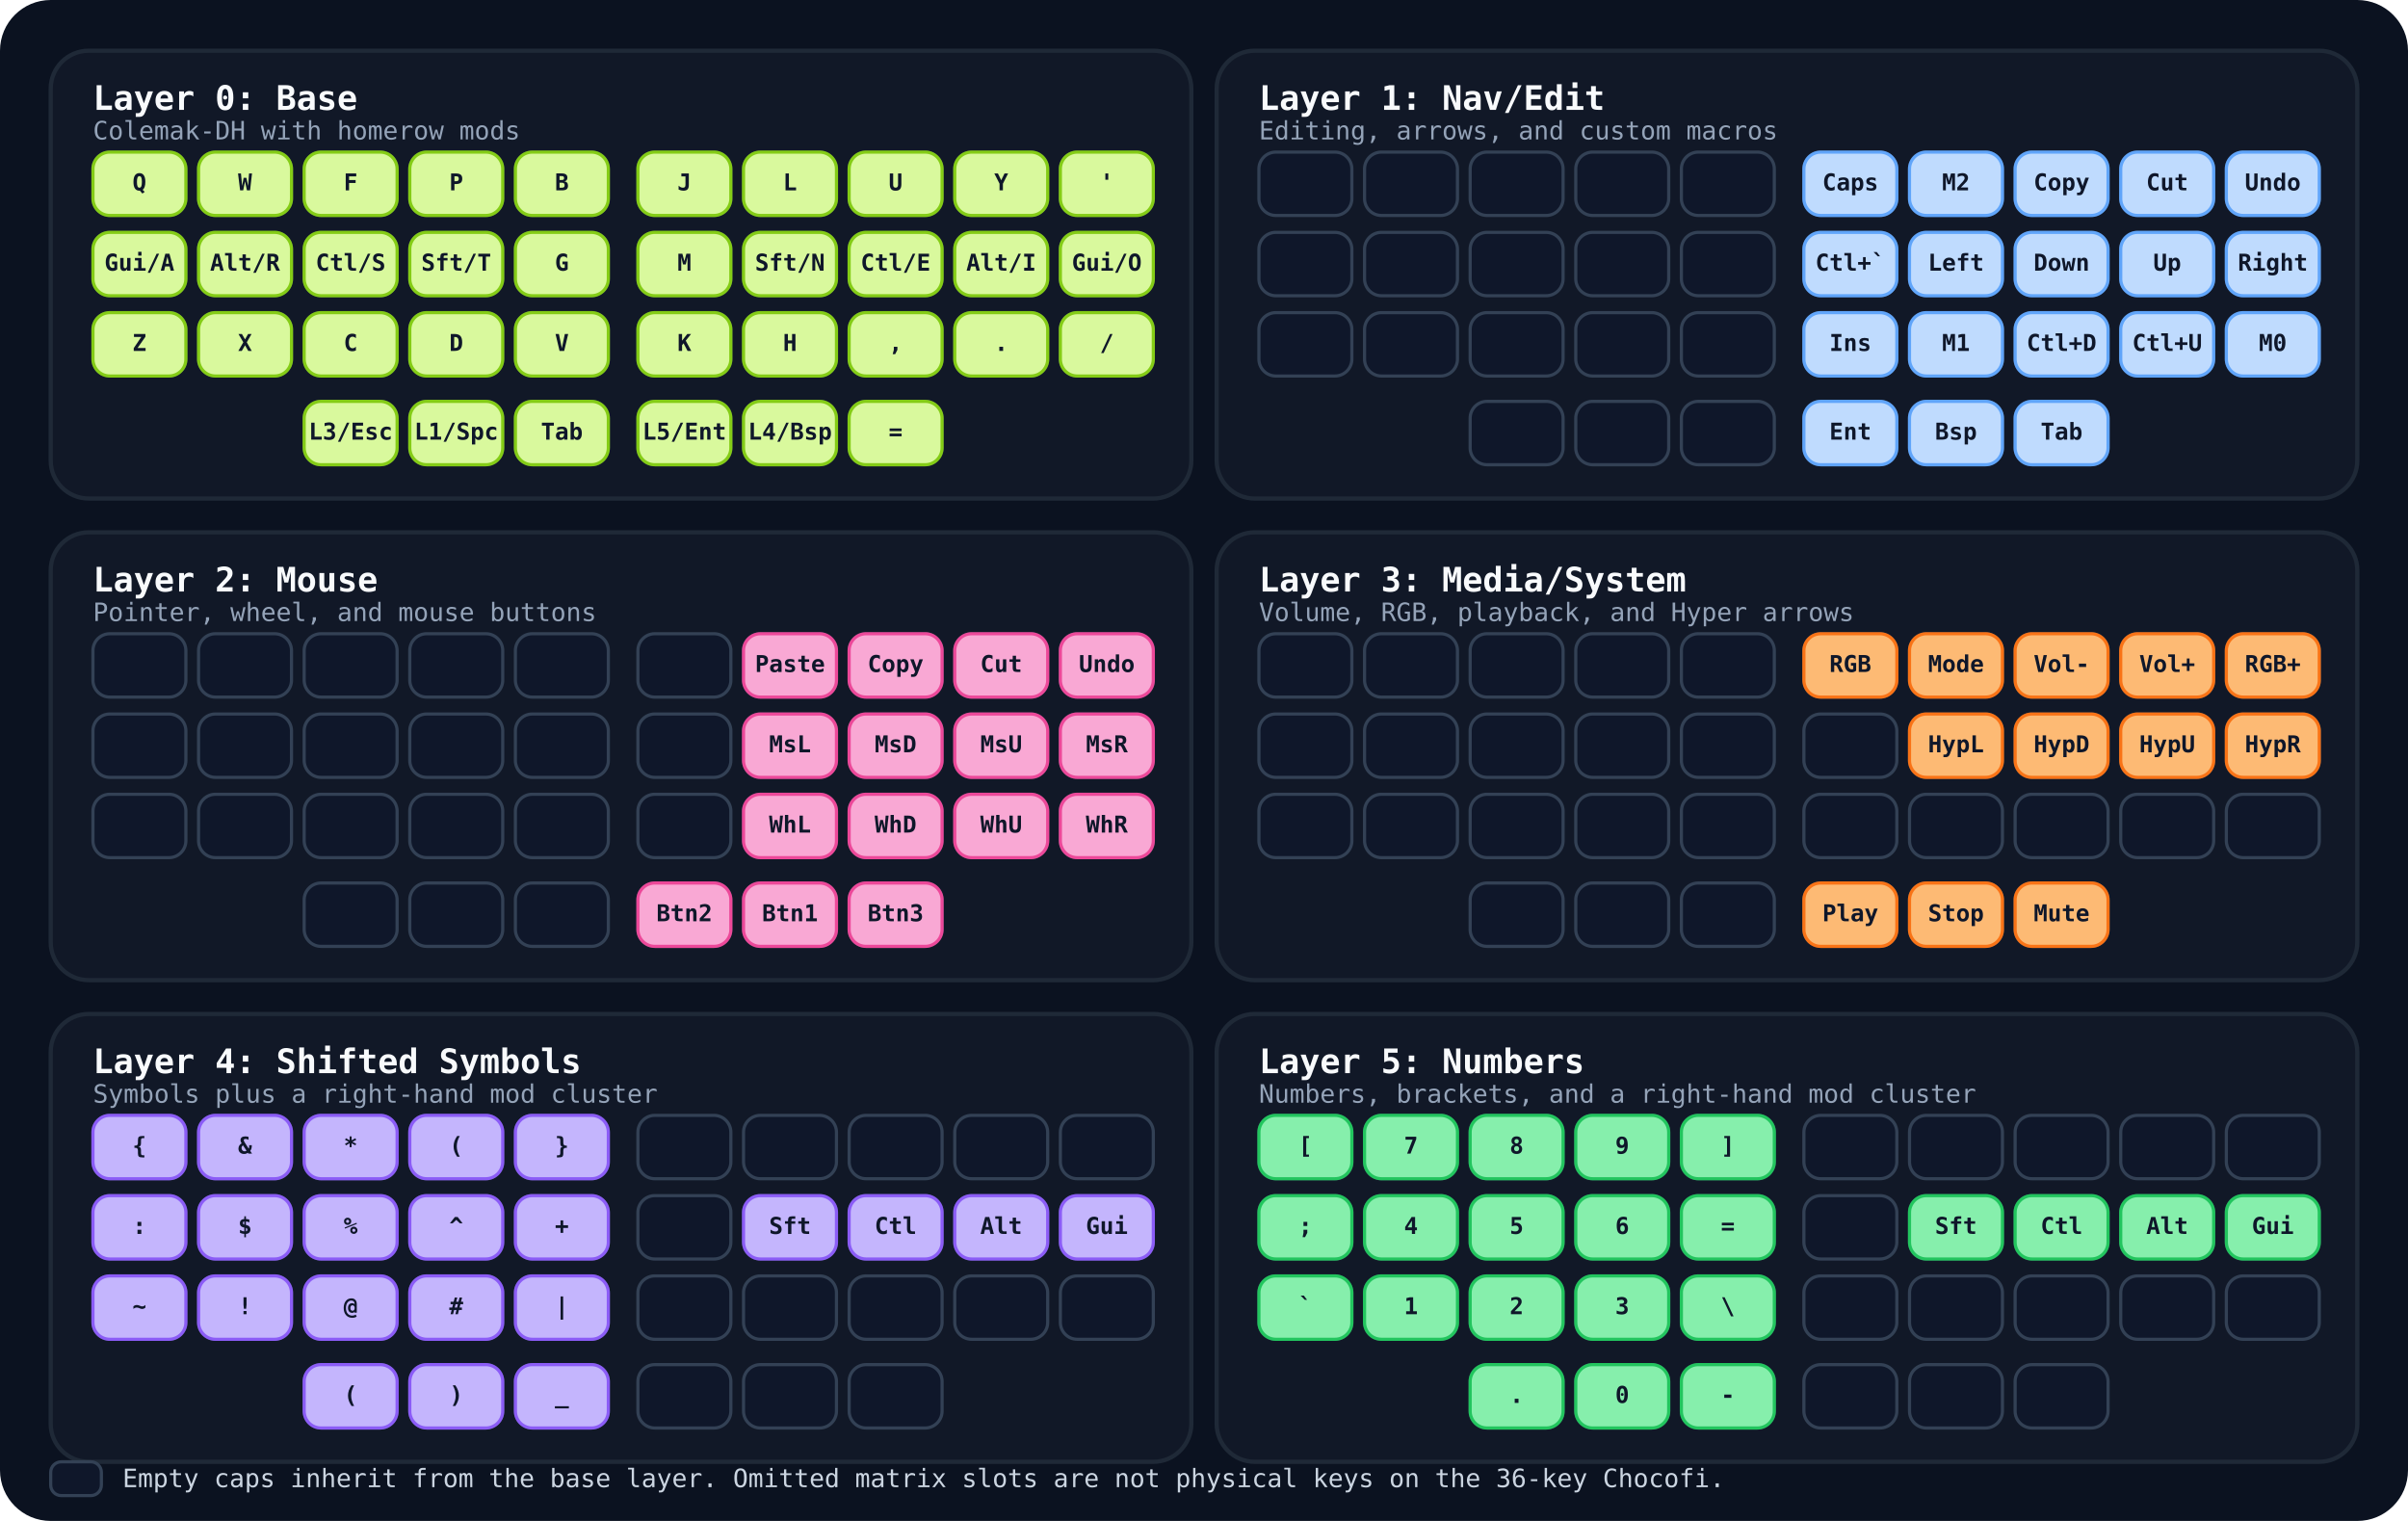
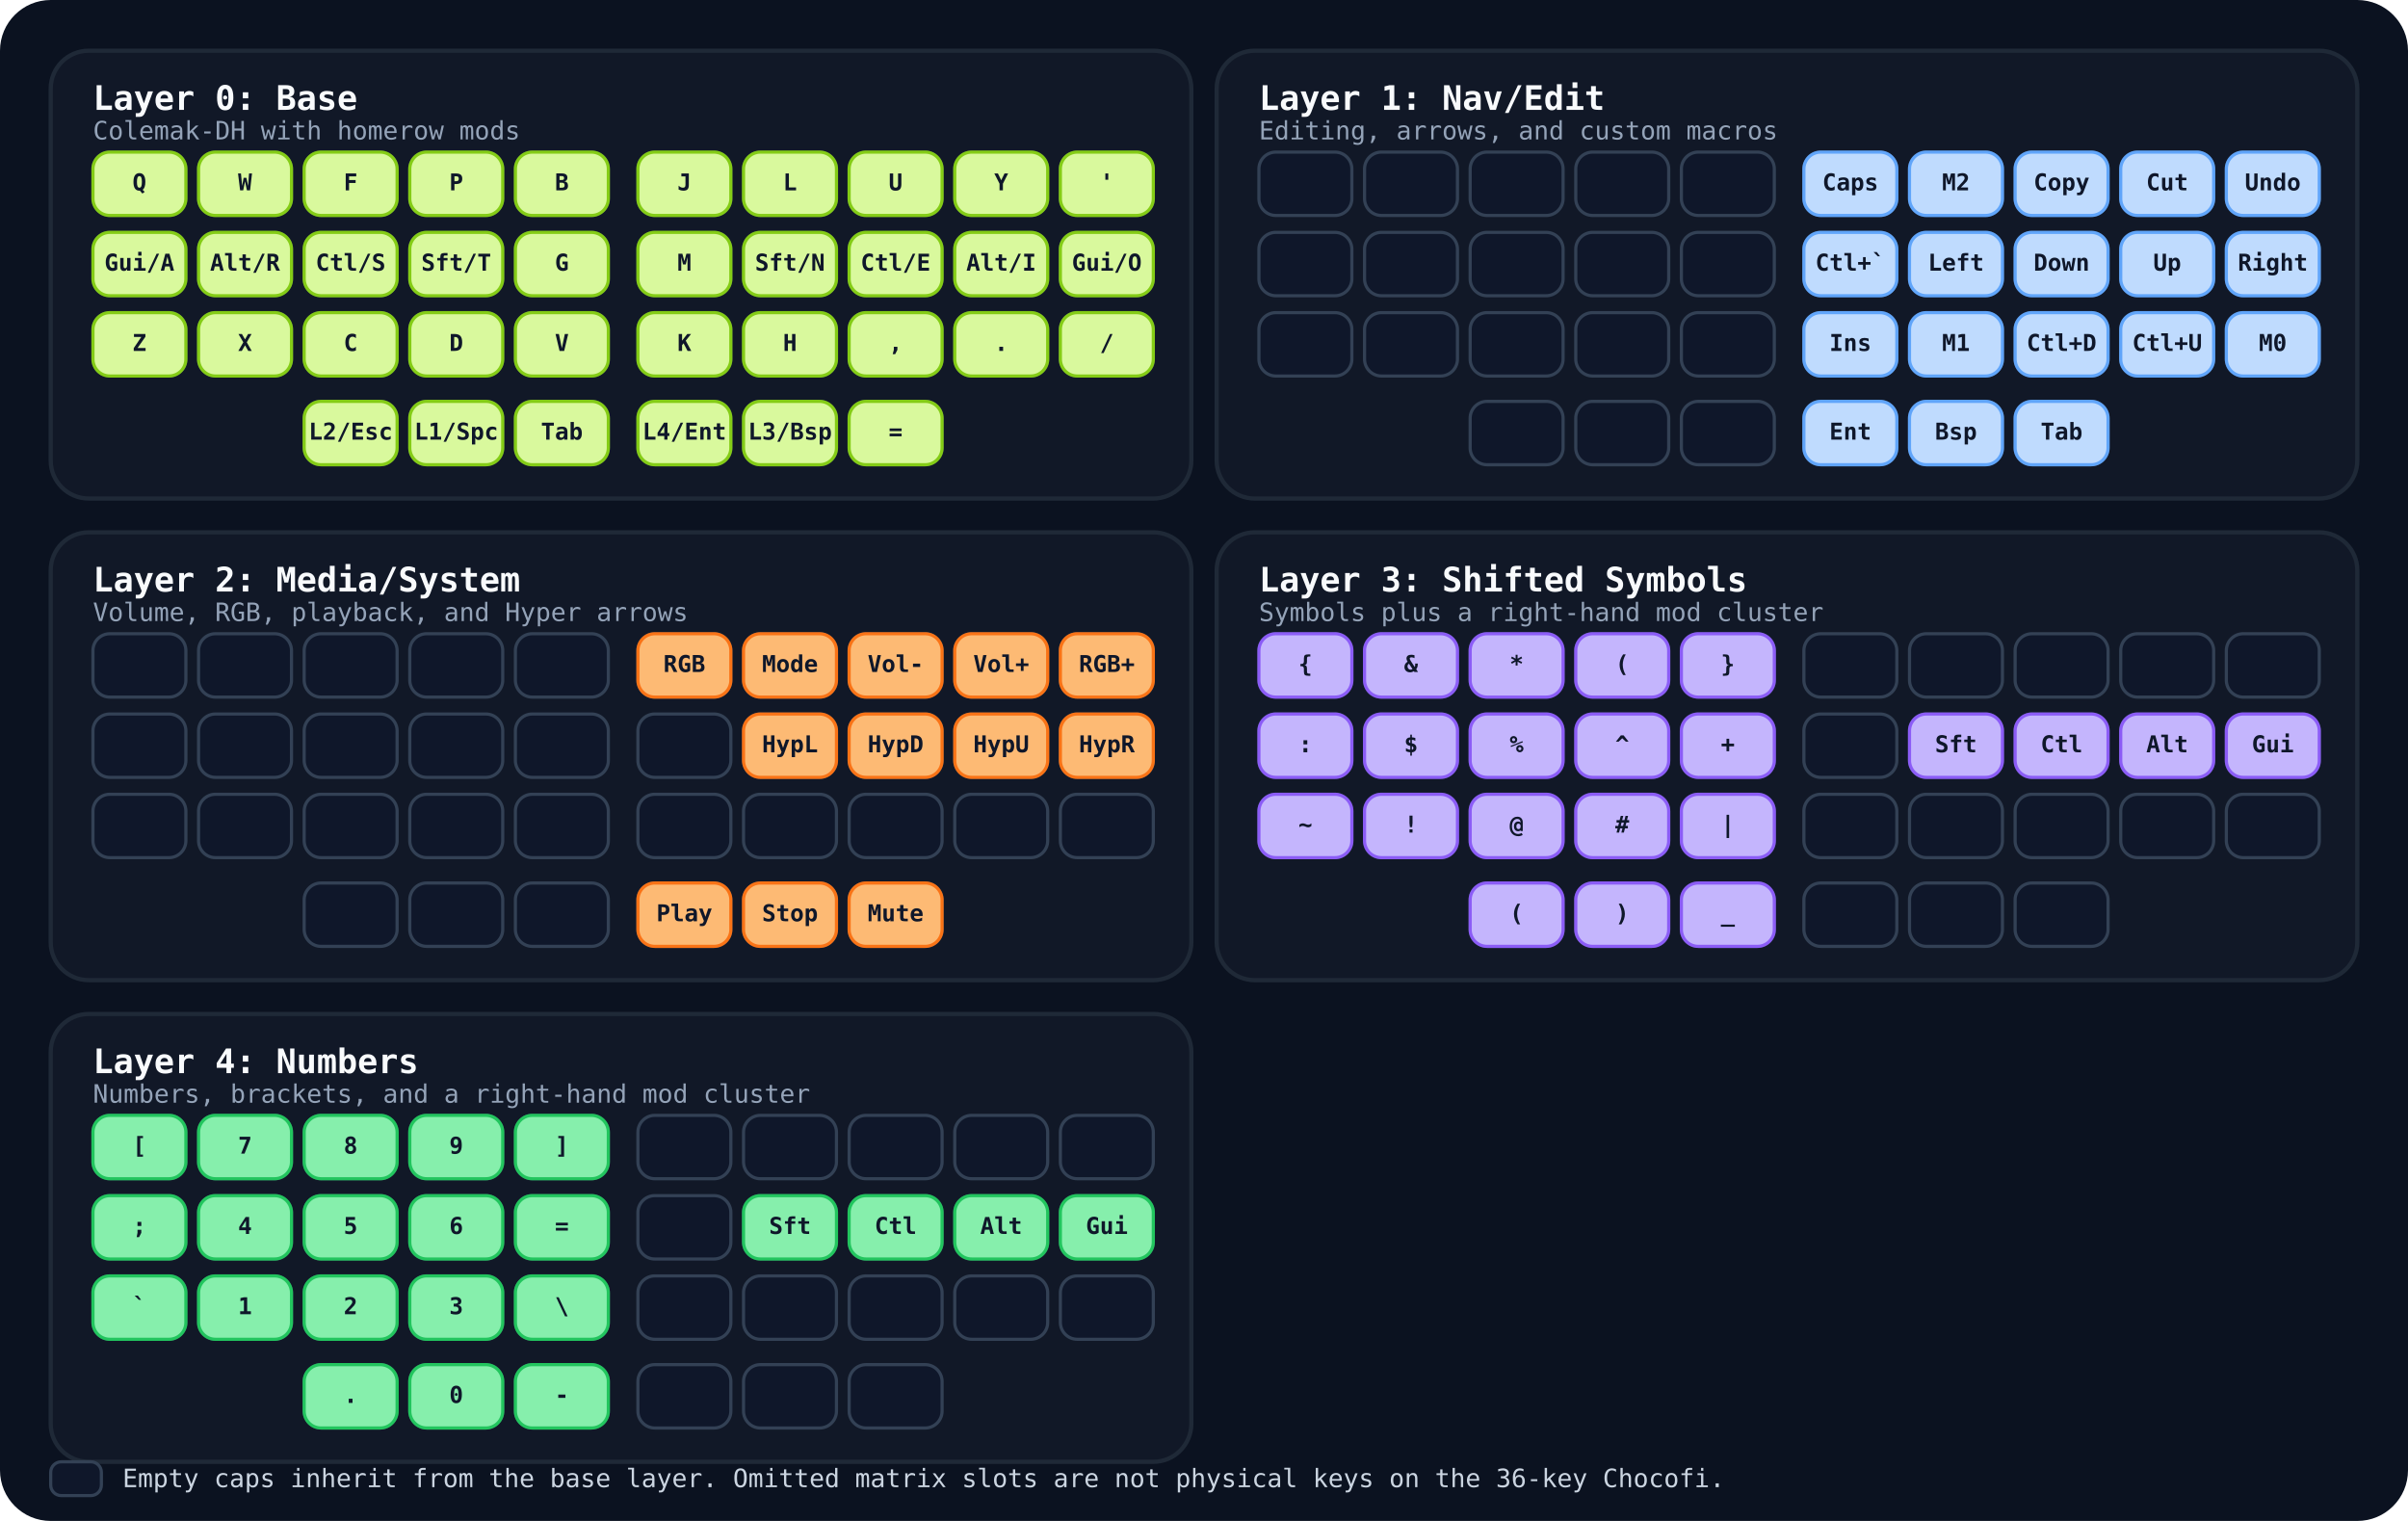
<svg xmlns="http://www.w3.org/2000/svg" viewBox="0 0 1140 720" role="img" aria-labelledby="title desc">
  <style>
    .bg { fill: #0b1220; }
    .panel { fill: #111827; stroke: #1f2937; stroke-width: 2; }
    .title { fill: #f8fafc; font: 700 16px ui-monospace, SFMono-Regular, Menlo, Consolas, monospace; }
    .subtitle { fill: #94a3b8; font: 12px ui-monospace, SFMono-Regular, Menlo, Consolas, monospace; }
    .legend { fill: #cbd5e1; font: 12px ui-monospace, SFMono-Regular, Menlo, Consolas, monospace; }
    .ghost { fill: #0f172a; stroke: #334155; stroke-width: 1.5; }
    .base { fill: #d9f99d; stroke: #84cc16; stroke-width: 1.5; }
    .nav { fill: #bfdbfe; stroke: #60a5fa; stroke-width: 1.5; }
-     .mouse { fill: #f9a8d4; stroke: #ec4899; stroke-width: 1.5; }
    .media { fill: #fdba74; stroke: #f97316; stroke-width: 1.5; }
    .symbol { fill: #c4b5fd; stroke: #8b5cf6; stroke-width: 1.5; }
    .number { fill: #86efac; stroke: #22c55e; stroke-width: 1.5; }
    .keytext { fill: #0f172a; font: 700 11px ui-monospace, SFMono-Regular, Menlo, Consolas, monospace; text-anchor: middle; dominant-baseline: middle; }
  </style>
  <rect class="bg" x="0" y="0" width="1140" height="720" rx="24" />
  <defs>
    <g id="board-frame">
      <rect class="ghost" x="20" y="48" width="44" height="30" rx="8" />
      <rect class="ghost" x="70" y="48" width="44" height="30" rx="8" />
      <rect class="ghost" x="120" y="48" width="44" height="30" rx="8" />
      <rect class="ghost" x="170" y="48" width="44" height="30" rx="8" />
      <rect class="ghost" x="220" y="48" width="44" height="30" rx="8" />
      <rect class="ghost" x="278" y="48" width="44" height="30" rx="8" />
      <rect class="ghost" x="328" y="48" width="44" height="30" rx="8" />
      <rect class="ghost" x="378" y="48" width="44" height="30" rx="8" />
      <rect class="ghost" x="428" y="48" width="44" height="30" rx="8" />
      <rect class="ghost" x="478" y="48" width="44" height="30" rx="8" />
      <rect class="ghost" x="20" y="86" width="44" height="30" rx="8" />
      <rect class="ghost" x="70" y="86" width="44" height="30" rx="8" />
      <rect class="ghost" x="120" y="86" width="44" height="30" rx="8" />
      <rect class="ghost" x="170" y="86" width="44" height="30" rx="8" />
      <rect class="ghost" x="220" y="86" width="44" height="30" rx="8" />
      <rect class="ghost" x="278" y="86" width="44" height="30" rx="8" />
      <rect class="ghost" x="328" y="86" width="44" height="30" rx="8" />
      <rect class="ghost" x="378" y="86" width="44" height="30" rx="8" />
      <rect class="ghost" x="428" y="86" width="44" height="30" rx="8" />
      <rect class="ghost" x="478" y="86" width="44" height="30" rx="8" />
      <rect class="ghost" x="20" y="124" width="44" height="30" rx="8" />
      <rect class="ghost" x="70" y="124" width="44" height="30" rx="8" />
      <rect class="ghost" x="120" y="124" width="44" height="30" rx="8" />
      <rect class="ghost" x="170" y="124" width="44" height="30" rx="8" />
      <rect class="ghost" x="220" y="124" width="44" height="30" rx="8" />
      <rect class="ghost" x="278" y="124" width="44" height="30" rx="8" />
      <rect class="ghost" x="328" y="124" width="44" height="30" rx="8" />
      <rect class="ghost" x="378" y="124" width="44" height="30" rx="8" />
      <rect class="ghost" x="428" y="124" width="44" height="30" rx="8" />
      <rect class="ghost" x="478" y="124" width="44" height="30" rx="8" />
      <rect class="ghost" x="120" y="166" width="44" height="30" rx="8" />
      <rect class="ghost" x="170" y="166" width="44" height="30" rx="8" />
      <rect class="ghost" x="220" y="166" width="44" height="30" rx="8" />
      <rect class="ghost" x="278" y="166" width="44" height="30" rx="8" />
      <rect class="ghost" x="328" y="166" width="44" height="30" rx="8" />
      <rect class="ghost" x="378" y="166" width="44" height="30" rx="8" />
    </g>
  </defs>
  <g transform="translate(24 24)">
    <rect class="panel" x="0" y="0" width="540" height="212" rx="18" />
    <text class="title" x="20" y="28">Layer 0: Base</text>
    <text class="subtitle" x="20" y="42">Colemak-DH with homerow mods</text>
    <use href="#board-frame" />
    <rect class="base" x="20" y="48" width="44" height="30" rx="8" />
    <text class="keytext" x="42" y="63">Q</text>
    <rect class="base" x="70" y="48" width="44" height="30" rx="8" />
    <text class="keytext" x="92" y="63">W</text>
    <rect class="base" x="120" y="48" width="44" height="30" rx="8" />
    <text class="keytext" x="142" y="63">F</text>
    <rect class="base" x="170" y="48" width="44" height="30" rx="8" />
    <text class="keytext" x="192" y="63">P</text>
    <rect class="base" x="220" y="48" width="44" height="30" rx="8" />
    <text class="keytext" x="242" y="63">B</text>
    <rect class="base" x="20" y="86" width="44" height="30" rx="8" />
    <text class="keytext" x="42" y="101">Gui/A</text>
    <rect class="base" x="70" y="86" width="44" height="30" rx="8" />
    <text class="keytext" x="92" y="101">Alt/R</text>
    <rect class="base" x="120" y="86" width="44" height="30" rx="8" />
    <text class="keytext" x="142" y="101">Ctl/S</text>
    <rect class="base" x="170" y="86" width="44" height="30" rx="8" />
    <text class="keytext" x="192" y="101">Sft/T</text>
    <rect class="base" x="220" y="86" width="44" height="30" rx="8" />
    <text class="keytext" x="242" y="101">G</text>
    <rect class="base" x="20" y="124" width="44" height="30" rx="8" />
    <text class="keytext" x="42" y="139">Z</text>
    <rect class="base" x="70" y="124" width="44" height="30" rx="8" />
    <text class="keytext" x="92" y="139">X</text>
    <rect class="base" x="120" y="124" width="44" height="30" rx="8" />
    <text class="keytext" x="142" y="139">C</text>
    <rect class="base" x="170" y="124" width="44" height="30" rx="8" />
    <text class="keytext" x="192" y="139">D</text>
    <rect class="base" x="220" y="124" width="44" height="30" rx="8" />
    <text class="keytext" x="242" y="139">V</text>
    <rect class="base" x="120" y="166" width="44" height="30" rx="8" />
-     <text class="keytext" x="142" y="181">L3/Esc</text>
+     <text class="keytext" x="142" y="181">L2/Esc</text>
    <rect class="base" x="170" y="166" width="44" height="30" rx="8" />
    <text class="keytext" x="192" y="181">L1/Spc</text>
    <rect class="base" x="220" y="166" width="44" height="30" rx="8" />
    <text class="keytext" x="242" y="181">Tab</text>
    <rect class="base" x="278" y="48" width="44" height="30" rx="8" />
    <text class="keytext" x="300" y="63">J</text>
    <rect class="base" x="328" y="48" width="44" height="30" rx="8" />
    <text class="keytext" x="350" y="63">L</text>
    <rect class="base" x="378" y="48" width="44" height="30" rx="8" />
    <text class="keytext" x="400" y="63">U</text>
    <rect class="base" x="428" y="48" width="44" height="30" rx="8" />
    <text class="keytext" x="450" y="63">Y</text>
    <rect class="base" x="478" y="48" width="44" height="30" rx="8" />
    <text class="keytext" x="500" y="63">'</text>
    <rect class="base" x="278" y="86" width="44" height="30" rx="8" />
    <text class="keytext" x="300" y="101">M</text>
    <rect class="base" x="328" y="86" width="44" height="30" rx="8" />
    <text class="keytext" x="350" y="101">Sft/N</text>
    <rect class="base" x="378" y="86" width="44" height="30" rx="8" />
    <text class="keytext" x="400" y="101">Ctl/E</text>
    <rect class="base" x="428" y="86" width="44" height="30" rx="8" />
    <text class="keytext" x="450" y="101">Alt/I</text>
    <rect class="base" x="478" y="86" width="44" height="30" rx="8" />
    <text class="keytext" x="500" y="101">Gui/O</text>
    <rect class="base" x="278" y="124" width="44" height="30" rx="8" />
    <text class="keytext" x="300" y="139">K</text>
    <rect class="base" x="328" y="124" width="44" height="30" rx="8" />
    <text class="keytext" x="350" y="139">H</text>
    <rect class="base" x="378" y="124" width="44" height="30" rx="8" />
    <text class="keytext" x="400" y="139">,</text>
    <rect class="base" x="428" y="124" width="44" height="30" rx="8" />
    <text class="keytext" x="450" y="139">.</text>
    <rect class="base" x="478" y="124" width="44" height="30" rx="8" />
    <text class="keytext" x="500" y="139">/</text>
    <rect class="base" x="278" y="166" width="44" height="30" rx="8" />
-     <text class="keytext" x="300" y="181">L5/Ent</text>
+     <text class="keytext" x="300" y="181">L4/Ent</text>
    <rect class="base" x="328" y="166" width="44" height="30" rx="8" />
-     <text class="keytext" x="350" y="181">L4/Bsp</text>
+     <text class="keytext" x="350" y="181">L3/Bsp</text>
    <rect class="base" x="378" y="166" width="44" height="30" rx="8" />
    <text class="keytext" x="400" y="181">=</text>
  </g>
  <g transform="translate(576 24)">
    <rect class="panel" x="0" y="0" width="540" height="212" rx="18" />
    <text class="title" x="20" y="28">Layer 1: Nav/Edit</text>
    <text class="subtitle" x="20" y="42">Editing, arrows, and custom macros</text>
    <use href="#board-frame" />
    <rect class="nav" x="278" y="48" width="44" height="30" rx="8" />
    <text class="keytext" x="300" y="63">Caps</text>
    <rect class="nav" x="328" y="48" width="44" height="30" rx="8" />
    <text class="keytext" x="350" y="63">M2</text>
    <rect class="nav" x="378" y="48" width="44" height="30" rx="8" />
    <text class="keytext" x="400" y="63">Copy</text>
    <rect class="nav" x="428" y="48" width="44" height="30" rx="8" />
    <text class="keytext" x="450" y="63">Cut</text>
    <rect class="nav" x="478" y="48" width="44" height="30" rx="8" />
    <text class="keytext" x="500" y="63">Undo</text>
    <rect class="nav" x="278" y="86" width="44" height="30" rx="8" />
    <text class="keytext" x="300" y="101">Ctl+`</text>
    <rect class="nav" x="328" y="86" width="44" height="30" rx="8" />
    <text class="keytext" x="350" y="101">Left</text>
    <rect class="nav" x="378" y="86" width="44" height="30" rx="8" />
    <text class="keytext" x="400" y="101">Down</text>
    <rect class="nav" x="428" y="86" width="44" height="30" rx="8" />
    <text class="keytext" x="450" y="101">Up</text>
    <rect class="nav" x="478" y="86" width="44" height="30" rx="8" />
    <text class="keytext" x="500" y="101">Right</text>
    <rect class="nav" x="278" y="124" width="44" height="30" rx="8" />
    <text class="keytext" x="300" y="139">Ins</text>
    <rect class="nav" x="328" y="124" width="44" height="30" rx="8" />
    <text class="keytext" x="350" y="139">M1</text>
    <rect class="nav" x="378" y="124" width="44" height="30" rx="8" />
    <text class="keytext" x="400" y="139">Ctl+D</text>
    <rect class="nav" x="428" y="124" width="44" height="30" rx="8" />
    <text class="keytext" x="450" y="139">Ctl+U</text>
    <rect class="nav" x="478" y="124" width="44" height="30" rx="8" />
    <text class="keytext" x="500" y="139">M0</text>
    <rect class="nav" x="278" y="166" width="44" height="30" rx="8" />
    <text class="keytext" x="300" y="181">Ent</text>
    <rect class="nav" x="328" y="166" width="44" height="30" rx="8" />
    <text class="keytext" x="350" y="181">Bsp</text>
    <rect class="nav" x="378" y="166" width="44" height="30" rx="8" />
    <text class="keytext" x="400" y="181">Tab</text>
  </g>
  <g transform="translate(24 252)">
    <rect class="panel" x="0" y="0" width="540" height="212" rx="18" />
-     <text class="title" x="20" y="28">Layer 2: Mouse</text>
-     <text class="subtitle" x="20" y="42">Pointer, wheel, and mouse buttons</text>
-     <use href="#board-frame" />
-     <rect class="mouse" x="328" y="48" width="44" height="30" rx="8" />
-     <text class="keytext" x="350" y="63">Paste</text>
-     <rect class="mouse" x="378" y="48" width="44" height="30" rx="8" />
-     <text class="keytext" x="400" y="63">Copy</text>
-     <rect class="mouse" x="428" y="48" width="44" height="30" rx="8" />
-     <text class="keytext" x="450" y="63">Cut</text>
-     <rect class="mouse" x="478" y="48" width="44" height="30" rx="8" />
-     <text class="keytext" x="500" y="63">Undo</text>
-     <rect class="mouse" x="328" y="86" width="44" height="30" rx="8" />
-     <text class="keytext" x="350" y="101">MsL</text>
-     <rect class="mouse" x="378" y="86" width="44" height="30" rx="8" />
-     <text class="keytext" x="400" y="101">MsD</text>
-     <rect class="mouse" x="428" y="86" width="44" height="30" rx="8" />
-     <text class="keytext" x="450" y="101">MsU</text>
-     <rect class="mouse" x="478" y="86" width="44" height="30" rx="8" />
-     <text class="keytext" x="500" y="101">MsR</text>
-     <rect class="mouse" x="328" y="124" width="44" height="30" rx="8" />
-     <text class="keytext" x="350" y="139">WhL</text>
-     <rect class="mouse" x="378" y="124" width="44" height="30" rx="8" />
-     <text class="keytext" x="400" y="139">WhD</text>
-     <rect class="mouse" x="428" y="124" width="44" height="30" rx="8" />
-     <text class="keytext" x="450" y="139">WhU</text>
-     <rect class="mouse" x="478" y="124" width="44" height="30" rx="8" />
-     <text class="keytext" x="500" y="139">WhR</text>
-     <rect class="mouse" x="278" y="166" width="44" height="30" rx="8" />
-     <text class="keytext" x="300" y="181">Btn2</text>
-     <rect class="mouse" x="328" y="166" width="44" height="30" rx="8" />
-     <text class="keytext" x="350" y="181">Btn1</text>
-     <rect class="mouse" x="378" y="166" width="44" height="30" rx="8" />
-     <text class="keytext" x="400" y="181">Btn3</text>
-   </g>
-   <g transform="translate(576 252)">
-     <rect class="panel" x="0" y="0" width="540" height="212" rx="18" />
-     <text class="title" x="20" y="28">Layer 3: Media/System</text>
+     <text class="title" x="20" y="28">Layer 2: Media/System</text>
    <text class="subtitle" x="20" y="42">Volume, RGB, playback, and Hyper arrows</text>
    <use href="#board-frame" />
    <rect class="media" x="278" y="48" width="44" height="30" rx="8" />
    <text class="keytext" x="300" y="63">RGB</text>
    <rect class="media" x="328" y="48" width="44" height="30" rx="8" />
    <text class="keytext" x="350" y="63">Mode</text>
    <rect class="media" x="378" y="48" width="44" height="30" rx="8" />
    <text class="keytext" x="400" y="63">Vol-</text>
    <rect class="media" x="428" y="48" width="44" height="30" rx="8" />
    <text class="keytext" x="450" y="63">Vol+</text>
    <rect class="media" x="478" y="48" width="44" height="30" rx="8" />
    <text class="keytext" x="500" y="63">RGB+</text>
    <rect class="media" x="328" y="86" width="44" height="30" rx="8" />
    <text class="keytext" x="350" y="101">HypL</text>
    <rect class="media" x="378" y="86" width="44" height="30" rx="8" />
    <text class="keytext" x="400" y="101">HypD</text>
    <rect class="media" x="428" y="86" width="44" height="30" rx="8" />
    <text class="keytext" x="450" y="101">HypU</text>
    <rect class="media" x="478" y="86" width="44" height="30" rx="8" />
    <text class="keytext" x="500" y="101">HypR</text>
    <rect class="media" x="278" y="166" width="44" height="30" rx="8" />
    <text class="keytext" x="300" y="181">Play</text>
    <rect class="media" x="328" y="166" width="44" height="30" rx="8" />
    <text class="keytext" x="350" y="181">Stop</text>
    <rect class="media" x="378" y="166" width="44" height="30" rx="8" />
    <text class="keytext" x="400" y="181">Mute</text>
  </g>
-   <g transform="translate(24 480)">
-     <rect class="panel" x="0" y="0" width="540" height="212" rx="18" />
-     <text class="title" x="20" y="28">Layer 4: Shifted Symbols</text>
+   <g transform="translate(576 252)">
+     <rect class="panel" x="0" y="0" width="540" height="212" rx="18" />
+     <text class="title" x="20" y="28">Layer 3: Shifted Symbols</text>
    <text class="subtitle" x="20" y="42">Symbols plus a right-hand mod cluster</text>
    <use href="#board-frame" />
    <rect class="symbol" x="20" y="48" width="44" height="30" rx="8" />
    <text class="keytext" x="42" y="63">{</text>
    <rect class="symbol" x="70" y="48" width="44" height="30" rx="8" />
    <text class="keytext" x="92" y="63">&amp;</text>
    <rect class="symbol" x="120" y="48" width="44" height="30" rx="8" />
    <text class="keytext" x="142" y="63">*</text>
    <rect class="symbol" x="170" y="48" width="44" height="30" rx="8" />
    <text class="keytext" x="192" y="63">(</text>
    <rect class="symbol" x="220" y="48" width="44" height="30" rx="8" />
    <text class="keytext" x="242" y="63">}</text>
    <rect class="symbol" x="20" y="86" width="44" height="30" rx="8" />
    <text class="keytext" x="42" y="101">:</text>
    <rect class="symbol" x="70" y="86" width="44" height="30" rx="8" />
    <text class="keytext" x="92" y="101">$</text>
    <rect class="symbol" x="120" y="86" width="44" height="30" rx="8" />
    <text class="keytext" x="142" y="101">%</text>
    <rect class="symbol" x="170" y="86" width="44" height="30" rx="8" />
    <text class="keytext" x="192" y="101">^</text>
    <rect class="symbol" x="220" y="86" width="44" height="30" rx="8" />
    <text class="keytext" x="242" y="101">+</text>
    <rect class="symbol" x="20" y="124" width="44" height="30" rx="8" />
    <text class="keytext" x="42" y="139">~</text>
    <rect class="symbol" x="70" y="124" width="44" height="30" rx="8" />
    <text class="keytext" x="92" y="139">!</text>
    <rect class="symbol" x="120" y="124" width="44" height="30" rx="8" />
    <text class="keytext" x="142" y="139">@</text>
    <rect class="symbol" x="170" y="124" width="44" height="30" rx="8" />
    <text class="keytext" x="192" y="139">#</text>
    <rect class="symbol" x="220" y="124" width="44" height="30" rx="8" />
    <text class="keytext" x="242" y="139">|</text>
    <rect class="symbol" x="120" y="166" width="44" height="30" rx="8" />
    <text class="keytext" x="142" y="181">(</text>
    <rect class="symbol" x="170" y="166" width="44" height="30" rx="8" />
    <text class="keytext" x="192" y="181">)</text>
    <rect class="symbol" x="220" y="166" width="44" height="30" rx="8" />
    <text class="keytext" x="242" y="181">_</text>
    <rect class="symbol" x="328" y="86" width="44" height="30" rx="8" />
    <text class="keytext" x="350" y="101">Sft</text>
    <rect class="symbol" x="378" y="86" width="44" height="30" rx="8" />
    <text class="keytext" x="400" y="101">Ctl</text>
    <rect class="symbol" x="428" y="86" width="44" height="30" rx="8" />
    <text class="keytext" x="450" y="101">Alt</text>
    <rect class="symbol" x="478" y="86" width="44" height="30" rx="8" />
    <text class="keytext" x="500" y="101">Gui</text>
  </g>
-   <g transform="translate(576 480)">
-     <rect class="panel" x="0" y="0" width="540" height="212" rx="18" />
-     <text class="title" x="20" y="28">Layer 5: Numbers</text>
+   <g transform="translate(24 480)">
+     <rect class="panel" x="0" y="0" width="540" height="212" rx="18" />
+     <text class="title" x="20" y="28">Layer 4: Numbers</text>
    <text class="subtitle" x="20" y="42">Numbers, brackets, and a right-hand mod cluster</text>
    <use href="#board-frame" />
    <rect class="number" x="20" y="48" width="44" height="30" rx="8" />
    <text class="keytext" x="42" y="63">[</text>
    <rect class="number" x="70" y="48" width="44" height="30" rx="8" />
    <text class="keytext" x="92" y="63">7</text>
    <rect class="number" x="120" y="48" width="44" height="30" rx="8" />
    <text class="keytext" x="142" y="63">8</text>
    <rect class="number" x="170" y="48" width="44" height="30" rx="8" />
    <text class="keytext" x="192" y="63">9</text>
    <rect class="number" x="220" y="48" width="44" height="30" rx="8" />
    <text class="keytext" x="242" y="63">]</text>
    <rect class="number" x="20" y="86" width="44" height="30" rx="8" />
    <text class="keytext" x="42" y="101">;</text>
    <rect class="number" x="70" y="86" width="44" height="30" rx="8" />
    <text class="keytext" x="92" y="101">4</text>
    <rect class="number" x="120" y="86" width="44" height="30" rx="8" />
    <text class="keytext" x="142" y="101">5</text>
    <rect class="number" x="170" y="86" width="44" height="30" rx="8" />
    <text class="keytext" x="192" y="101">6</text>
    <rect class="number" x="220" y="86" width="44" height="30" rx="8" />
    <text class="keytext" x="242" y="101">=</text>
    <rect class="number" x="20" y="124" width="44" height="30" rx="8" />
    <text class="keytext" x="42" y="139">`</text>
    <rect class="number" x="70" y="124" width="44" height="30" rx="8" />
    <text class="keytext" x="92" y="139">1</text>
    <rect class="number" x="120" y="124" width="44" height="30" rx="8" />
    <text class="keytext" x="142" y="139">2</text>
    <rect class="number" x="170" y="124" width="44" height="30" rx="8" />
    <text class="keytext" x="192" y="139">3</text>
    <rect class="number" x="220" y="124" width="44" height="30" rx="8" />
    <text class="keytext" x="242" y="139">\</text>
    <rect class="number" x="120" y="166" width="44" height="30" rx="8" />
    <text class="keytext" x="142" y="181">.</text>
    <rect class="number" x="170" y="166" width="44" height="30" rx="8" />
    <text class="keytext" x="192" y="181">0</text>
    <rect class="number" x="220" y="166" width="44" height="30" rx="8" />
    <text class="keytext" x="242" y="181">-</text>
    <rect class="number" x="328" y="86" width="44" height="30" rx="8" />
    <text class="keytext" x="350" y="101">Sft</text>
    <rect class="number" x="378" y="86" width="44" height="30" rx="8" />
    <text class="keytext" x="400" y="101">Ctl</text>
    <rect class="number" x="428" y="86" width="44" height="30" rx="8" />
    <text class="keytext" x="450" y="101">Alt</text>
    <rect class="number" x="478" y="86" width="44" height="30" rx="8" />
    <text class="keytext" x="500" y="101">Gui</text>
  </g>
  <rect class="ghost" x="24" y="692" width="24" height="16" rx="5" />
  <text class="legend" x="58" y="704">Empty caps inherit from the base layer. Omitted matrix slots are not physical keys on the 36-key Chocofi.</text>
</svg>
